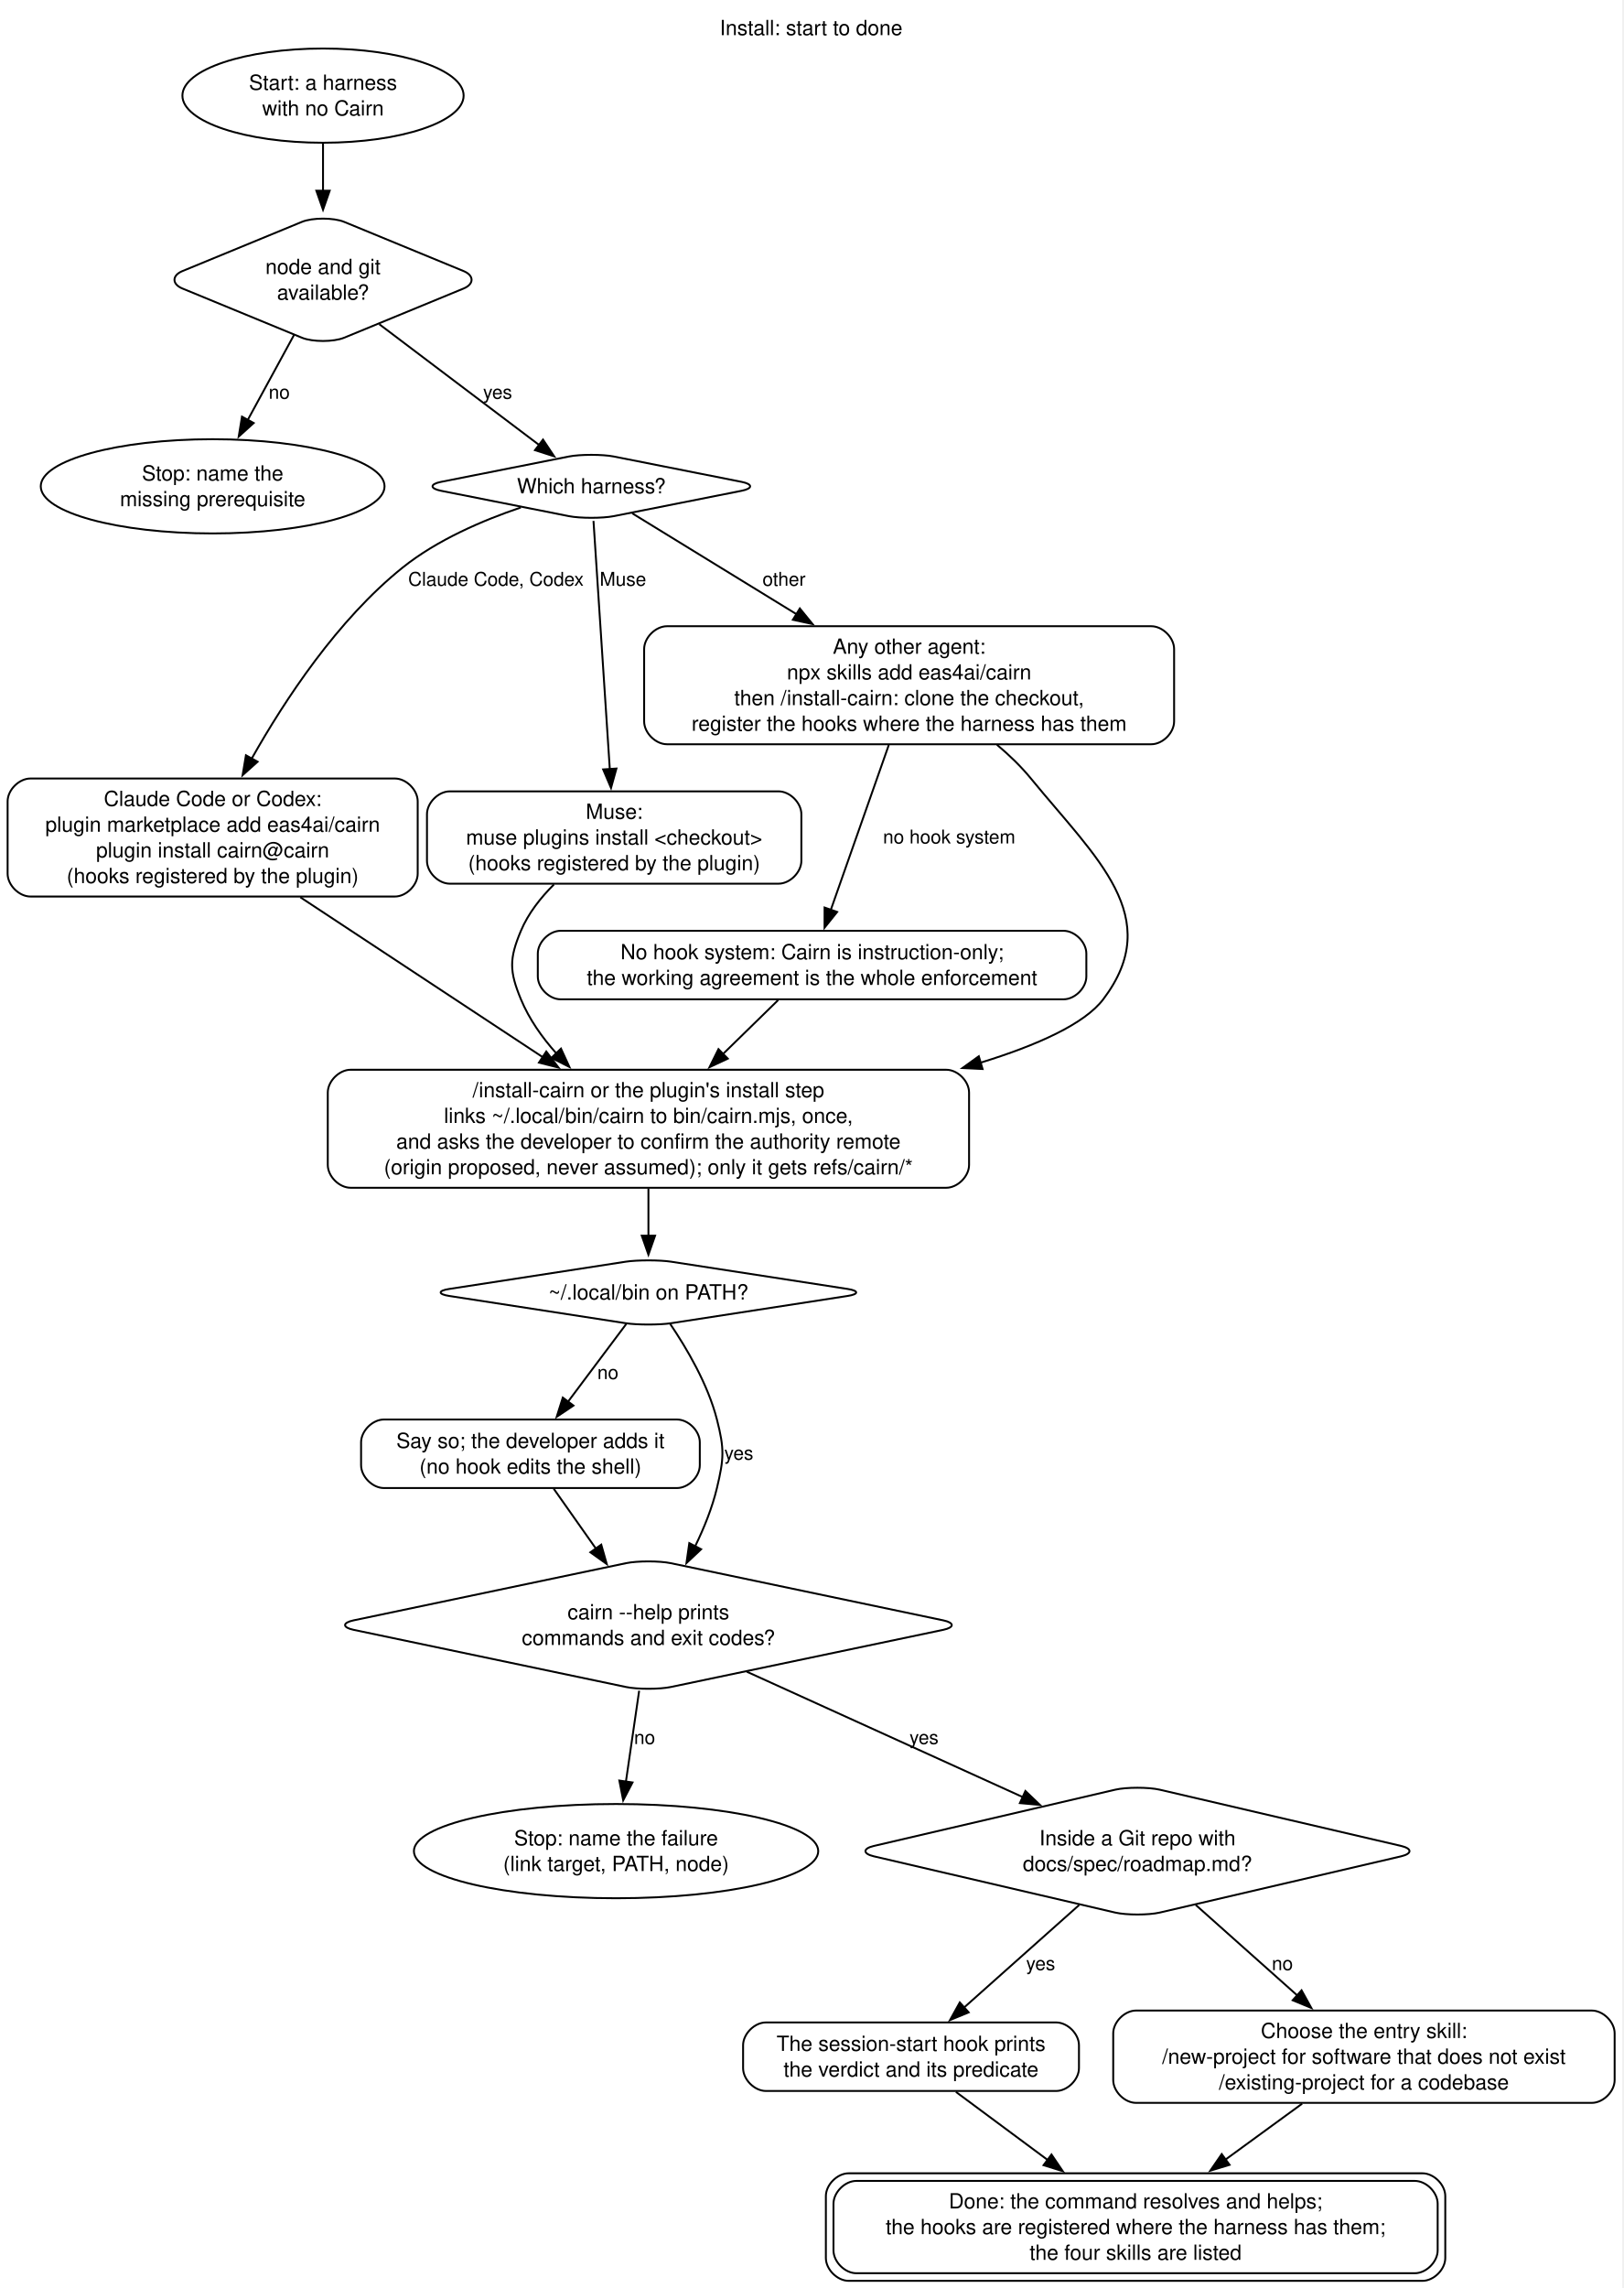
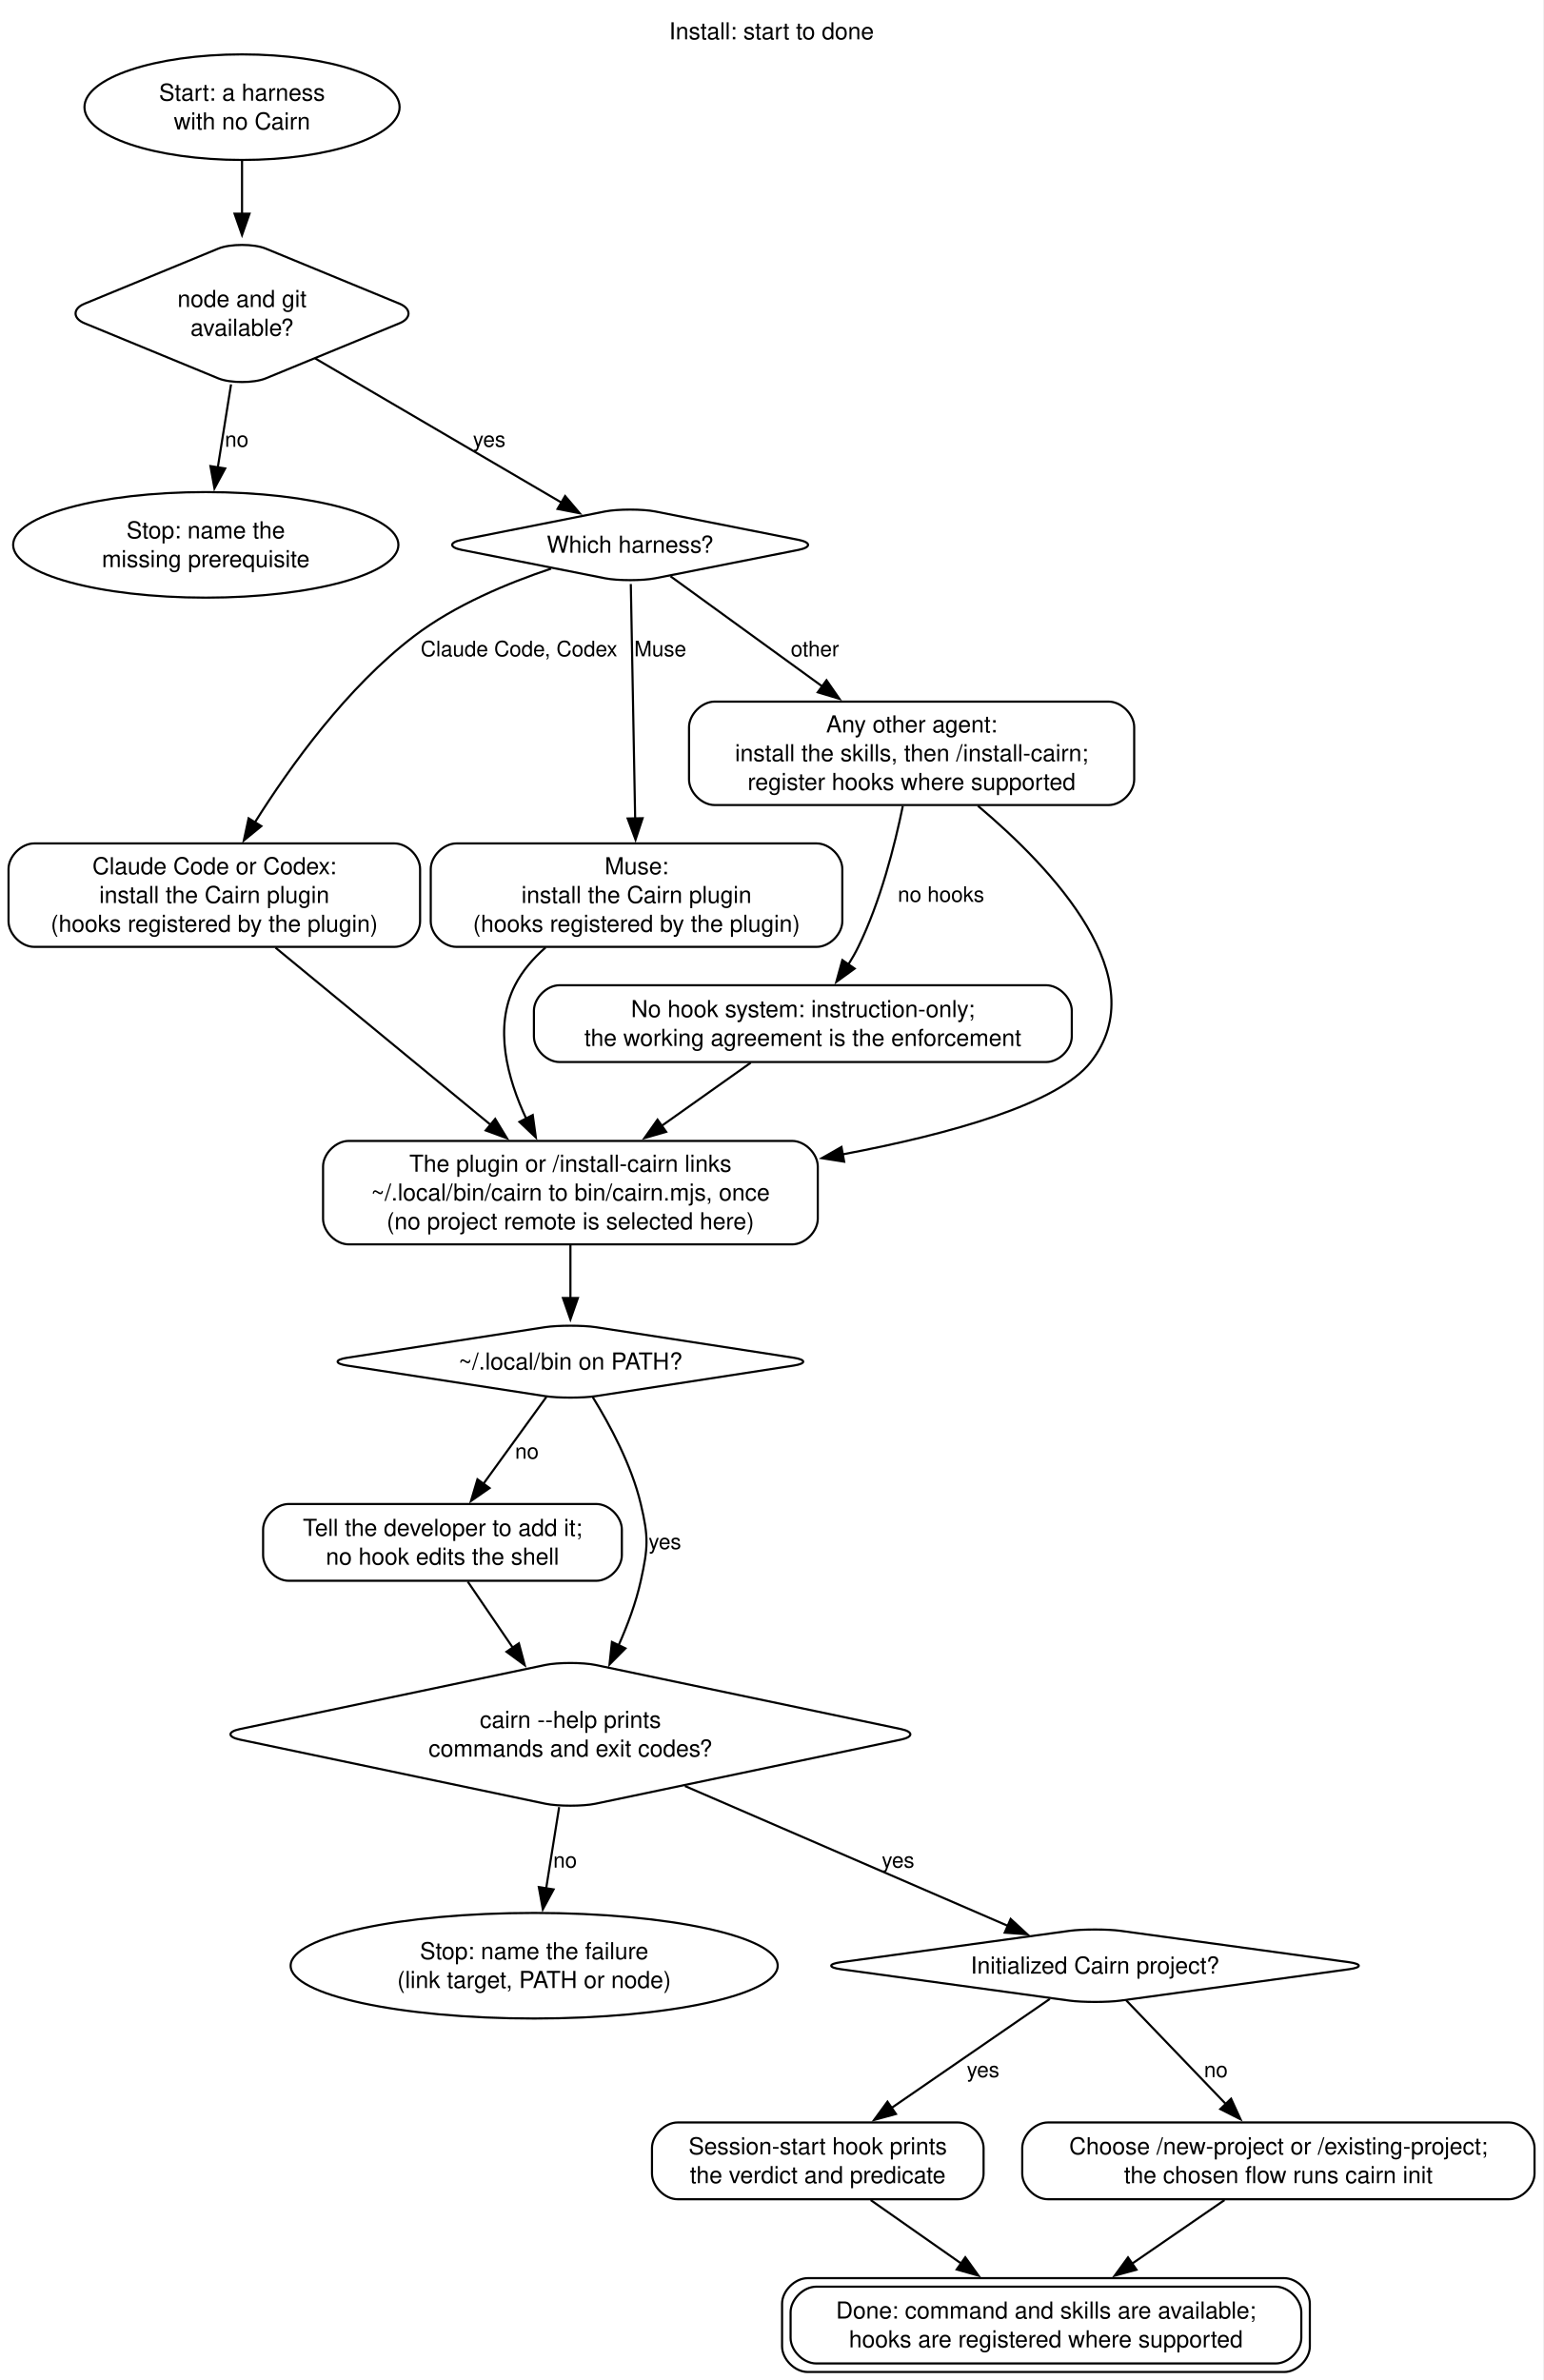
- <svg xmlns="http://www.w3.org/2000/svg" width="853pt" height="1202pt" viewBox="0.00 0.00 853.00 1202.00">
-   <g id="graph0" class="graph" transform="scale(1 1) rotate(0) translate(4 1198.24)">
-     <polygon fill="white" stroke="none" points="-4,4 -4,-1198.24 848.5,-1198.24 848.5,4 -4,4" />
-     <text xml:space="preserve" text-anchor="middle" x="422.25" y="-1179.79" font-family="Helvetica,sans-Serif" font-size="11.00">Install: start to done</text>
+ <svg xmlns="http://www.w3.org/2000/svg" width="724pt" height="1116pt" viewBox="0.00 0.00 724.00 1116.00">
+   <g id="graph0" class="graph" transform="scale(1 1) rotate(0) translate(4 1112.24)">
+     <polygon fill="white" stroke="none" points="-4,4 -4,-1112.24 719.62,-1112.24 719.62,4 -4,4" />
+     <text xml:space="preserve" text-anchor="middle" x="357.81" y="-1093.79" font-family="Helvetica,sans-Serif" font-size="11.00">Install: start to done</text>
    <g id="node1" class="node">
-       <ellipse fill="none" stroke="black" cx="165.75" cy="-1148" rx="73.89" ry="24.75" />
-       <text xml:space="preserve" text-anchor="middle" x="165.75" y="-1151.05" font-family="Helvetica,sans-Serif" font-size="11.00">Start: a harness</text>
-       <text xml:space="preserve" text-anchor="middle" x="165.75" y="-1137.55" font-family="Helvetica,sans-Serif" font-size="11.00">with no Cairn</text>
+       <ellipse fill="none" stroke="black" cx="109.5" cy="-1061.99" rx="73.89" ry="24.75" />
+       <text xml:space="preserve" text-anchor="middle" x="109.5" y="-1065.04" font-family="Helvetica,sans-Serif" font-size="11.00">Start: a harness</text>
+       <text xml:space="preserve" text-anchor="middle" x="109.5" y="-1051.54" font-family="Helvetica,sans-Serif" font-size="11.00">with no Cairn</text>
    </g>
    <g id="node2" class="node">
-       <path fill="none" stroke="black" d="M154.65,-1081.68C154.65,-1081.68 91.85,-1055.82 91.85,-1055.82 86.3,-1053.53 86.3,-1048.96 91.85,-1046.68 91.85,-1046.68 154.65,-1020.82 154.65,-1020.82 160.2,-1018.53 171.3,-1018.53 176.85,-1020.82 176.85,-1020.82 239.65,-1046.68 239.65,-1046.68 245.2,-1048.96 245.2,-1053.53 239.65,-1055.82 239.65,-1055.82 176.85,-1081.68 176.85,-1081.68 171.3,-1083.96 160.2,-1083.96 154.65,-1081.68" />
-       <text xml:space="preserve" text-anchor="middle" x="165.75" y="-1054.3" font-family="Helvetica,sans-Serif" font-size="11.00">node and git</text>
-       <text xml:space="preserve" text-anchor="middle" x="165.75" y="-1040.8" font-family="Helvetica,sans-Serif" font-size="11.00">available?</text>
+       <path fill="none" stroke="black" d="M98.4,-995.68C98.4,-995.68 35.6,-969.81 35.6,-969.81 30.05,-967.53 30.05,-962.96 35.6,-960.68 35.6,-960.68 98.4,-934.81 98.4,-934.81 103.95,-932.53 115.05,-932.53 120.6,-934.81 120.6,-934.81 183.4,-960.68 183.4,-960.68 188.95,-962.96 188.95,-967.53 183.4,-969.81 183.4,-969.81 120.6,-995.68 120.6,-995.68 115.05,-997.96 103.95,-997.96 98.4,-995.68" />
+       <text xml:space="preserve" text-anchor="middle" x="109.5" y="-968.29" font-family="Helvetica,sans-Serif" font-size="11.00">node and git</text>
+       <text xml:space="preserve" text-anchor="middle" x="109.5" y="-954.79" font-family="Helvetica,sans-Serif" font-size="11.00">available?</text>
    </g>
    <g id="edge1" class="edge">
-       <path fill="none" stroke="black" d="M165.75,-1123.09C165.75,-1115.39 165.75,-1106.58 165.75,-1097.85" />
-       <polygon fill="black" stroke="black" points="169.25,-1098.04 165.75,-1088.04 162.25,-1098.04 169.25,-1098.04" />
+       <path fill="none" stroke="black" d="M109.5,-1037.08C109.5,-1029.38 109.5,-1020.58 109.5,-1011.85" />
+       <polygon fill="black" stroke="black" points="113,-1012.04 109.5,-1002.04 106,-1012.04 113,-1012.04" />
    </g>
    <g id="node3" class="node">
-       <ellipse fill="none" stroke="black" cx="107.75" cy="-942.75" rx="90.33" ry="24.75" />
-       <text xml:space="preserve" text-anchor="middle" x="107.75" y="-945.8" font-family="Helvetica,sans-Serif" font-size="11.00">Stop: name the</text>
-       <text xml:space="preserve" text-anchor="middle" x="107.75" y="-932.3" font-family="Helvetica,sans-Serif" font-size="11.00">missing prerequisite</text>
+       <ellipse fill="none" stroke="black" cx="92.5" cy="-856.75" rx="90.33" ry="24.75" />
+       <text xml:space="preserve" text-anchor="middle" x="92.5" y="-859.8" font-family="Helvetica,sans-Serif" font-size="11.00">Stop: name the</text>
+       <text xml:space="preserve" text-anchor="middle" x="92.5" y="-846.3" font-family="Helvetica,sans-Serif" font-size="11.00">missing prerequisite</text>
    </g>
    <g id="edge2" class="edge">
-       <path fill="none" stroke="black" d="M150.51,-1022.27C143.06,-1008.58 134.02,-991.99 126.18,-977.6" />
-       <polygon fill="black" stroke="black" points="129.31,-976.01 121.45,-968.9 123.16,-979.36 129.31,-976.01" />
-       <text xml:space="preserve" text-anchor="middle" x="142.75" y="-988.75" font-family="Helvetica,sans-Serif" font-size="10.00">no</text>
+       <path fill="none" stroke="black" d="M104.35,-932C102.38,-919.63 100.12,-905.45 98.1,-892.82" />
+       <polygon fill="black" stroke="black" points="101.6,-892.58 96.57,-883.25 94.69,-893.68 101.6,-892.58" />
+       <text xml:space="preserve" text-anchor="middle" x="107" y="-902.74" font-family="Helvetica,sans-Serif" font-size="10.00">no</text>
    </g>
    <g id="node4" class="node">
-       <path fill="none" stroke="black" d="M294.98,-958.42C294.98,-958.42 227.72,-945.08 227.72,-945.08 221.83,-943.92 221.83,-941.58 227.72,-940.42 227.72,-940.42 294.98,-927.08 294.98,-927.08 300.86,-925.92 312.64,-925.92 318.52,-927.08 318.52,-927.08 385.78,-940.42 385.78,-940.42 391.67,-941.58 391.67,-943.92 385.78,-945.08 385.78,-945.08 318.52,-958.42 318.52,-958.42 312.64,-959.58 300.86,-959.58 294.98,-958.42" />
-       <text xml:space="preserve" text-anchor="middle" x="306.75" y="-939.05" font-family="Helvetica,sans-Serif" font-size="11.00">Which harness?</text>
+       <path fill="none" stroke="black" d="M279.73,-872.41C279.73,-872.41 212.47,-859.08 212.47,-859.08 206.58,-857.91 206.58,-855.58 212.47,-854.41 212.47,-854.41 279.73,-841.08 279.73,-841.08 285.61,-839.91 297.39,-839.91 303.27,-841.08 303.27,-841.08 370.53,-854.41 370.53,-854.41 376.42,-855.58 376.42,-857.91 370.53,-859.08 370.53,-859.08 303.27,-872.41 303.27,-872.41 297.39,-873.58 285.61,-873.58 279.73,-872.41" />
+       <text xml:space="preserve" text-anchor="middle" x="291.5" y="-853.05" font-family="Helvetica,sans-Serif" font-size="11.00">Which harness?</text>
    </g>
    <g id="edge3" class="edge">
-       <path fill="none" stroke="black" d="M195.31,-1027.92C220.12,-1009.18 255.28,-982.63 279.43,-964.38" />
-       <polygon fill="black" stroke="black" points="281.35,-967.32 287.22,-958.5 277.13,-961.74 281.35,-967.32" />
-       <text xml:space="preserve" text-anchor="middle" x="257.5" y="-988.75" font-family="Helvetica,sans-Serif" font-size="10.00">yes</text>
+       <path fill="none" stroke="black" d="M143.73,-944.21C176.9,-924.8 226.83,-895.59 259.29,-876.59" />
+       <polygon fill="black" stroke="black" points="261.01,-879.64 267.87,-871.57 257.47,-873.6 261.01,-879.64" />
+       <text xml:space="preserve" text-anchor="middle" x="225.43" y="-902.74" font-family="Helvetica,sans-Serif" font-size="10.00">yes</text>
    </g>
    <g id="node5" class="node">
-       <path fill="none" stroke="black" d="M203.5,-789.25C203.5,-789.25 12,-789.25 12,-789.25 6,-789.25 0,-783.25 0,-777.25 0,-777.25 0,-739.25 0,-739.25 0,-733.25 6,-727.25 12,-727.25 12,-727.25 203.5,-727.25 203.5,-727.25 209.5,-727.25 215.5,-733.25 215.5,-739.25 215.5,-739.25 215.5,-777.25 215.5,-777.25 215.5,-783.25 209.5,-789.25 203.5,-789.25" />
-       <text xml:space="preserve" text-anchor="middle" x="107.75" y="-774.8" font-family="Helvetica,sans-Serif" font-size="11.00">Claude Code or Codex:</text>
-       <text xml:space="preserve" text-anchor="middle" x="107.75" y="-761.3" font-family="Helvetica,sans-Serif" font-size="11.00">plugin marketplace add eas4ai/cairn</text>
-       <text xml:space="preserve" text-anchor="middle" x="107.75" y="-747.8" font-family="Helvetica,sans-Serif" font-size="11.00">plugin install cairn@cairn</text>
-       <text xml:space="preserve" text-anchor="middle" x="107.75" y="-734.3" font-family="Helvetica,sans-Serif" font-size="11.00">(hooks registered by the plugin)</text>
+       <path fill="none" stroke="black" d="M181,-716.75C181,-716.75 12,-716.75 12,-716.75 6,-716.75 0,-710.75 0,-704.75 0,-704.75 0,-680.25 0,-680.25 0,-674.25 6,-668.25 12,-668.25 12,-668.25 181,-668.25 181,-668.25 187,-668.25 193,-674.25 193,-680.25 193,-680.25 193,-704.75 193,-704.75 193,-710.75 187,-716.75 181,-716.75" />
+       <text xml:space="preserve" text-anchor="middle" x="96.5" y="-702.3" font-family="Helvetica,sans-Serif" font-size="11.00">Claude Code or Codex:</text>
+       <text xml:space="preserve" text-anchor="middle" x="96.5" y="-688.8" font-family="Helvetica,sans-Serif" font-size="11.00">install the Cairn plugin</text>
+       <text xml:space="preserve" text-anchor="middle" x="96.5" y="-675.3" font-family="Helvetica,sans-Serif" font-size="11.00">(hooks registered by the plugin)</text>
    </g>
    <g id="edge4" class="edge">
-       <path fill="none" stroke="black" d="M269.7,-931.63C249.81,-924.92 225.72,-914.62 207.5,-900 173.4,-872.63 145.75,-830.7 128.28,-799.72" />
-       <polygon fill="black" stroke="black" points="131.37,-798.07 123.49,-791 125.24,-801.45 131.37,-798.07" />
-       <text xml:space="preserve" text-anchor="middle" x="256.62" y="-890.5" font-family="Helvetica,sans-Serif" font-size="10.00">Claude Code, Codex</text>
+       <path fill="none" stroke="black" d="M254.44,-845.6C234.14,-838.84 209.32,-828.5 190.25,-814 158.82,-790.09 132.23,-753.2 115.48,-726.54" />
+       <polygon fill="black" stroke="black" points="118.55,-724.86 110.35,-718.16 112.59,-728.51 118.55,-724.86" />
+       <text xml:space="preserve" text-anchor="middle" x="239.38" y="-804.5" font-family="Helvetica,sans-Serif" font-size="10.00">Claude Code, Codex</text>
    </g>
    <g id="node6" class="node">
-       <path fill="none" stroke="black" d="M405.12,-782.5C405.12,-782.5 232.38,-782.5 232.38,-782.5 226.38,-782.5 220.38,-776.5 220.38,-770.5 220.38,-770.5 220.38,-746 220.38,-746 220.38,-740 226.38,-734 232.38,-734 232.38,-734 405.12,-734 405.12,-734 411.12,-734 417.12,-740 417.12,-746 417.12,-746 417.12,-770.5 417.12,-770.5 417.12,-776.5 411.12,-782.5 405.12,-782.5" />
-       <text xml:space="preserve" text-anchor="middle" x="318.75" y="-768.05" font-family="Helvetica,sans-Serif" font-size="11.00">Muse:</text>
-       <text xml:space="preserve" text-anchor="middle" x="318.75" y="-754.55" font-family="Helvetica,sans-Serif" font-size="11.00">muse plugins install &lt;checkout&gt;</text>
-       <text xml:space="preserve" text-anchor="middle" x="318.75" y="-741.05" font-family="Helvetica,sans-Serif" font-size="11.00">(hooks registered by the plugin)</text>
+       <path fill="none" stroke="black" d="M379,-716.75C379,-716.75 210,-716.75 210,-716.75 204,-716.75 198,-710.75 198,-704.75 198,-704.75 198,-680.25 198,-680.25 198,-674.25 204,-668.25 210,-668.25 210,-668.25 379,-668.25 379,-668.25 385,-668.25 391,-674.25 391,-680.25 391,-680.25 391,-704.75 391,-704.75 391,-710.75 385,-716.75 379,-716.75" />
+       <text xml:space="preserve" text-anchor="middle" x="294.5" y="-702.3" font-family="Helvetica,sans-Serif" font-size="11.00">Muse:</text>
+       <text xml:space="preserve" text-anchor="middle" x="294.5" y="-688.8" font-family="Helvetica,sans-Serif" font-size="11.00">install the Cairn plugin</text>
+       <text xml:space="preserve" text-anchor="middle" x="294.5" y="-675.3" font-family="Helvetica,sans-Serif" font-size="11.00">(hooks registered by the plugin)</text>
    </g>
    <g id="edge5" class="edge">
-       <path fill="none" stroke="black" d="M307.88,-924.58C309.84,-894.83 313.89,-833.13 316.46,-794.1" />
-       <polygon fill="black" stroke="black" points="319.94,-794.49 317.1,-784.28 312.96,-794.03 319.94,-794.49" />
-       <text xml:space="preserve" text-anchor="middle" x="323.37" y="-890.5" font-family="Helvetica,sans-Serif" font-size="10.00">Muse</text>
+       <path fill="none" stroke="black" d="M291.82,-838.38C292.31,-812.2 293.23,-762.09 293.86,-728.23" />
+       <polygon fill="black" stroke="black" points="297.35,-728.57 294.04,-718.51 290.35,-728.44 297.35,-728.57" />
+       <text xml:space="preserve" text-anchor="middle" x="305.62" y="-804.5" font-family="Helvetica,sans-Serif" font-size="10.00">Muse</text>
    </g>
    <g id="node7" class="node">
-       <path fill="none" stroke="black" d="M601,-869.25C601,-869.25 346.5,-869.25 346.5,-869.25 340.5,-869.25 334.5,-863.25 334.5,-857.25 334.5,-857.25 334.5,-819.25 334.5,-819.25 334.5,-813.25 340.5,-807.25 346.5,-807.25 346.5,-807.25 601,-807.25 601,-807.25 607,-807.25 613,-813.25 613,-819.25 613,-819.25 613,-857.25 613,-857.25 613,-863.25 607,-869.25 601,-869.25" />
-       <text xml:space="preserve" text-anchor="middle" x="473.75" y="-854.8" font-family="Helvetica,sans-Serif" font-size="11.00">Any other agent:</text>
-       <text xml:space="preserve" text-anchor="middle" x="473.75" y="-841.3" font-family="Helvetica,sans-Serif" font-size="11.00">npx skills add eas4ai/cairn</text>
-       <text xml:space="preserve" text-anchor="middle" x="473.75" y="-827.8" font-family="Helvetica,sans-Serif" font-size="11.00">then /install-cairn: clone the checkout,</text>
-       <text xml:space="preserve" text-anchor="middle" x="473.75" y="-814.3" font-family="Helvetica,sans-Serif" font-size="11.00">register the hooks where the harness has them</text>
+       <path fill="none" stroke="black" d="M515.88,-783.25C515.88,-783.25 331.12,-783.25 331.12,-783.25 325.12,-783.25 319.12,-777.25 319.12,-771.25 319.12,-771.25 319.12,-746.75 319.12,-746.75 319.12,-740.75 325.12,-734.75 331.12,-734.75 331.12,-734.75 515.88,-734.75 515.88,-734.75 521.88,-734.75 527.88,-740.75 527.88,-746.75 527.88,-746.75 527.88,-771.25 527.88,-771.25 527.88,-777.25 521.88,-783.25 515.88,-783.25" />
+       <text xml:space="preserve" text-anchor="middle" x="423.5" y="-768.8" font-family="Helvetica,sans-Serif" font-size="11.00">Any other agent:</text>
+       <text xml:space="preserve" text-anchor="middle" x="423.5" y="-755.3" font-family="Helvetica,sans-Serif" font-size="11.00">install the skills, then /install-cairn;</text>
+       <text xml:space="preserve" text-anchor="middle" x="423.5" y="-741.8" font-family="Helvetica,sans-Serif" font-size="11.00">register hooks where supported</text>
    </g>
    <g id="edge6" class="edge">
-       <path fill="none" stroke="black" d="M328.24,-928.56C350.02,-915.19 384.7,-893.91 414.74,-875.47" />
-       <polygon fill="black" stroke="black" points="416.32,-878.6 423.01,-870.39 412.66,-872.64 416.32,-878.6" />
-       <text xml:space="preserve" text-anchor="middle" x="408.01" y="-890.5" font-family="Helvetica,sans-Serif" font-size="10.00">other</text>
+       <path fill="none" stroke="black" d="M310.41,-842.03C328.91,-828.61 357.72,-807.71 381.63,-790.37" />
+       <polygon fill="black" stroke="black" points="383.59,-793.27 389.63,-784.57 379.48,-787.61 383.59,-793.27" />
+       <text xml:space="preserve" text-anchor="middle" x="378.15" y="-804.5" font-family="Helvetica,sans-Serif" font-size="10.00">other</text>
    </g>
    <g id="node9" class="node">
-       <path fill="none" stroke="black" d="M493.25,-636.25C493.25,-636.25 180.25,-636.25 180.25,-636.25 174.25,-636.25 168.25,-630.25 168.25,-624.25 168.25,-624.25 168.25,-586.25 168.25,-586.25 168.25,-580.25 174.25,-574.25 180.25,-574.25 180.25,-574.25 493.25,-574.25 493.25,-574.25 499.25,-574.25 505.25,-580.25 505.25,-586.25 505.25,-586.25 505.25,-624.25 505.25,-624.25 505.25,-630.25 499.25,-636.25 493.25,-636.25" />
-       <text xml:space="preserve" text-anchor="middle" x="336.75" y="-621.8" font-family="Helvetica,sans-Serif" font-size="11.00">/install-cairn or the plugin's install step</text>
-       <text xml:space="preserve" text-anchor="middle" x="336.75" y="-608.3" font-family="Helvetica,sans-Serif" font-size="11.00">links ~/.local/bin/cairn to bin/cairn.mjs, once,</text>
-       <text xml:space="preserve" text-anchor="middle" x="336.75" y="-594.8" font-family="Helvetica,sans-Serif" font-size="11.00">and asks the developer to confirm the authority remote</text>
-       <text xml:space="preserve" text-anchor="middle" x="336.75" y="-581.3" font-family="Helvetica,sans-Serif" font-size="11.00">(origin proposed, never assumed); only it gets refs/cairn/*</text>
+       <path fill="none" stroke="black" d="M367.5,-577.25C367.5,-577.25 159.5,-577.25 159.5,-577.25 153.5,-577.25 147.5,-571.25 147.5,-565.25 147.5,-565.25 147.5,-540.75 147.5,-540.75 147.5,-534.75 153.5,-528.75 159.5,-528.75 159.5,-528.75 367.5,-528.75 367.5,-528.75 373.5,-528.75 379.5,-534.75 379.5,-540.75 379.5,-540.75 379.5,-565.25 379.5,-565.25 379.5,-571.25 373.5,-577.25 367.5,-577.25" />
+       <text xml:space="preserve" text-anchor="middle" x="263.5" y="-562.8" font-family="Helvetica,sans-Serif" font-size="11.00">The plugin or /install-cairn links</text>
+       <text xml:space="preserve" text-anchor="middle" x="263.5" y="-549.3" font-family="Helvetica,sans-Serif" font-size="11.00">~/.local/bin/cairn to bin/cairn.mjs, once</text>
+       <text xml:space="preserve" text-anchor="middle" x="263.5" y="-535.8" font-family="Helvetica,sans-Serif" font-size="11.00">(no project remote is selected here)</text>
    </g>
    <g id="edge8" class="edge">
-       <path fill="none" stroke="black" d="M153.82,-726.87C190.7,-702.56 242.54,-668.37 281.62,-642.6" />
-       <polygon fill="black" stroke="black" points="283.07,-645.84 289.49,-637.41 279.22,-639.99 283.07,-645.84" />
+       <path fill="none" stroke="black" d="M125.21,-667.86C153.13,-644.87 195.7,-609.82 226.22,-584.69" />
+       <polygon fill="black" stroke="black" points="228.22,-587.58 233.72,-578.52 223.77,-582.17 228.22,-587.58" />
    </g>
    <g id="edge9" class="edge">
-       <path fill="none" stroke="black" d="M287.11,-733.6C280.08,-726.61 273.58,-718.36 269.75,-709.25 263.55,-694.5 263.63,-688.03 269.75,-673.25 274.05,-662.88 280.81,-653.27 288.43,-644.77" />
-       <polygon fill="black" stroke="black" points="290.8,-647.35 295.22,-637.72 285.76,-642.49 290.8,-647.35" />
+       <path fill="none" stroke="black" d="M251.85,-667.95C246.06,-662.89 240.94,-656.99 237.5,-650.25 227.47,-630.61 233.86,-606.68 242.82,-587.59" />
+       <polygon fill="black" stroke="black" points="245.83,-589.39 247.28,-578.89 239.6,-586.19 245.83,-589.39" />
    </g>
    <g id="node8" class="node">
-       <path fill="none" stroke="black" d="M554.88,-709.25C554.88,-709.25 290.62,-709.25 290.62,-709.25 284.62,-709.25 278.62,-703.25 278.62,-697.25 278.62,-697.25 278.62,-685.25 278.62,-685.25 278.62,-679.25 284.62,-673.25 290.62,-673.25 290.62,-673.25 554.88,-673.25 554.88,-673.25 560.88,-673.25 566.88,-679.25 566.88,-685.25 566.88,-685.25 566.88,-697.25 566.88,-697.25 566.88,-703.25 560.88,-709.25 554.88,-709.25" />
-       <text xml:space="preserve" text-anchor="middle" x="422.75" y="-694.3" font-family="Helvetica,sans-Serif" font-size="11.00">No hook system: Cairn is instruction-only;</text>
-       <text xml:space="preserve" text-anchor="middle" x="422.75" y="-680.8" font-family="Helvetica,sans-Serif" font-size="11.00">the working agreement is the whole enforcement</text>
+       <path fill="none" stroke="black" d="M486.62,-650.25C486.62,-650.25 258.38,-650.25 258.38,-650.25 252.38,-650.25 246.38,-644.25 246.38,-638.25 246.38,-638.25 246.38,-626.25 246.38,-626.25 246.38,-620.25 252.38,-614.25 258.38,-614.25 258.38,-614.25 486.62,-614.25 486.62,-614.25 492.62,-614.25 498.62,-620.25 498.62,-626.25 498.62,-626.25 498.62,-638.25 498.62,-638.25 498.62,-644.25 492.62,-650.25 486.62,-650.25" />
+       <text xml:space="preserve" text-anchor="middle" x="372.5" y="-635.3" font-family="Helvetica,sans-Serif" font-size="11.00">No hook system: instruction-only;</text>
+       <text xml:space="preserve" text-anchor="middle" x="372.5" y="-621.8" font-family="Helvetica,sans-Serif" font-size="11.00">the working agreement is the enforcement</text>
    </g>
    <g id="edge7" class="edge">
-       <path fill="none" stroke="black" d="M463.06,-806.85C454.04,-781.22 441.24,-744.83 432.5,-719.98" />
-       <polygon fill="black" stroke="black" points="435.92,-719.15 429.3,-710.88 429.32,-721.47 435.92,-719.15" />
-       <text xml:space="preserve" text-anchor="middle" x="494.8" y="-755.12" font-family="Helvetica,sans-Serif" font-size="10.00">no hook system</text>
+       <path fill="none" stroke="black" d="M419.37,-734.27C415.56,-715.67 408.88,-689.46 398.5,-668.25 397.14,-665.47 395.56,-662.7 393.85,-659.99" />
+       <polygon fill="black" stroke="black" points="396.78,-658.06 388.2,-651.84 391.02,-662.05 396.78,-658.06" />
+       <text xml:space="preserve" text-anchor="middle" x="437.29" y="-689.37" font-family="Helvetica,sans-Serif" font-size="10.00">no hooks</text>
    </g>
    <g id="edge10" class="edge">
-       <path fill="none" stroke="black" d="M519.9,-806.99C526.37,-801.56 532.56,-795.59 537.75,-789.25 572.09,-747.25 608.53,-716.48 575.75,-673.25 565.94,-660.31 541.19,-649.18 511.15,-639.92" />
-       <polygon fill="black" stroke="black" points="512.35,-636.63 501.77,-637.15 510.37,-643.34 512.35,-636.63" />
+       <path fill="none" stroke="black" d="M454.6,-734.37C489.7,-704.83 538.15,-653.39 507.5,-614.25 492.15,-594.64 441.99,-580.55 391.11,-570.94" />
+       <polygon fill="black" stroke="black" points="391.87,-567.52 381.4,-569.17 390.61,-574.41 391.87,-567.52" />
    </g>
    <g id="edge11" class="edge">
-       <path fill="none" stroke="black" d="M404.93,-672.85C396.47,-664.58 386,-654.35 375.82,-644.41" />
-       <polygon fill="black" stroke="black" points="378.45,-642.09 368.85,-637.6 373.56,-647.09 378.45,-642.09" />
+       <path fill="none" stroke="black" d="M348.04,-613.91C335.68,-605.15 320.33,-594.27 306.11,-584.2" />
+       <polygon fill="black" stroke="black" points="308.39,-581.52 298.21,-578.59 304.34,-587.23 308.39,-581.52" />
    </g>
    <g id="node10" class="node">
-       <path fill="none" stroke="black" d="M324.89,-535.42C324.89,-535.42 232.02,-521.08 232.02,-521.08 226.09,-520.17 226.09,-518.33 232.02,-517.42 232.02,-517.42 324.89,-503.08 324.89,-503.08 330.82,-502.17 342.68,-502.17 348.61,-503.08 348.61,-503.08 441.48,-517.42 441.48,-517.42 447.41,-518.33 447.41,-520.17 441.48,-521.08 441.48,-521.08 348.61,-535.42 348.61,-535.42 342.68,-536.33 330.82,-536.33 324.89,-535.42" />
-       <text xml:space="preserve" text-anchor="middle" x="336.75" y="-515.55" font-family="Helvetica,sans-Serif" font-size="11.00">~/.local/bin on PATH?</text>
+       <path fill="none" stroke="black" d="M251.64,-489.92C251.64,-489.92 158.77,-475.58 158.77,-475.58 152.84,-474.66 152.84,-472.83 158.77,-471.92 158.77,-471.92 251.64,-457.58 251.64,-457.58 257.57,-456.66 269.43,-456.66 275.36,-457.58 275.36,-457.58 368.23,-471.92 368.23,-471.92 374.16,-472.83 374.16,-474.66 368.23,-475.58 368.23,-475.58 275.36,-489.92 275.36,-489.92 269.43,-490.83 257.57,-490.83 251.64,-489.92" />
+       <text xml:space="preserve" text-anchor="middle" x="263.5" y="-470.05" font-family="Helvetica,sans-Serif" font-size="11.00">~/.local/bin on PATH?</text>
    </g>
    <g id="edge12" class="edge">
-       <path fill="none" stroke="black" d="M336.75,-573.92C336.75,-565.81 336.75,-557.07 336.75,-549.04" />
-       <polygon fill="black" stroke="black" points="340.25,-549.09 336.75,-539.09 333.25,-549.09 340.25,-549.09" />
+       <path fill="none" stroke="black" d="M263.5,-528.4C263.5,-520.53 263.5,-511.67 263.5,-503.46" />
+       <polygon fill="black" stroke="black" points="267,-503.59 263.5,-493.59 260,-503.59 267,-503.59" />
    </g>
    <g id="node11" class="node">
-       <path fill="none" stroke="black" d="M351.75,-452.5C351.75,-452.5 197.75,-452.5 197.75,-452.5 191.75,-452.5 185.75,-446.5 185.75,-440.5 185.75,-440.5 185.75,-428.5 185.75,-428.5 185.75,-422.5 191.75,-416.5 197.75,-416.5 197.75,-416.5 351.75,-416.5 351.75,-416.5 357.75,-416.5 363.75,-422.5 363.75,-428.5 363.75,-428.5 363.75,-440.5 363.75,-440.5 363.75,-446.5 357.75,-452.5 351.75,-452.5" />
-       <text xml:space="preserve" text-anchor="middle" x="274.75" y="-437.55" font-family="Helvetica,sans-Serif" font-size="11.00">Say so; the developer adds it</text>
-       <text xml:space="preserve" text-anchor="middle" x="274.75" y="-424.05" font-family="Helvetica,sans-Serif" font-size="11.00">(no hook edits the shell)</text>
+       <path fill="none" stroke="black" d="M275.62,-407C275.62,-407 131.38,-407 131.38,-407 125.38,-407 119.38,-401 119.38,-395 119.38,-395 119.38,-383 119.38,-383 119.38,-377 125.38,-371 131.38,-371 131.38,-371 275.62,-371 275.62,-371 281.62,-371 287.62,-377 287.62,-383 287.62,-383 287.62,-395 287.62,-395 287.62,-401 281.62,-407 275.62,-407" />
+       <text xml:space="preserve" text-anchor="middle" x="203.5" y="-392.05" font-family="Helvetica,sans-Serif" font-size="11.00">Tell the developer to add it;</text>
+       <text xml:space="preserve" text-anchor="middle" x="203.5" y="-378.55" font-family="Helvetica,sans-Serif" font-size="11.00">no hook edits the shell</text>
    </g>
    <g id="edge13" class="edge">
-       <path fill="none" stroke="black" d="M325.09,-502.69C316.42,-491.12 304.4,-475.08 294.28,-461.57" />
-       <polygon fill="black" stroke="black" points="297.35,-459.82 288.55,-453.92 291.75,-464.02 297.35,-459.82" />
-       <text xml:space="preserve" text-anchor="middle" x="315.46" y="-473.75" font-family="Helvetica,sans-Serif" font-size="10.00">no</text>
+       <path fill="none" stroke="black" d="M252.21,-457.18C243.91,-445.73 232.42,-429.88 222.69,-416.46" />
+       <polygon fill="black" stroke="black" points="225.57,-414.47 216.87,-408.43 219.9,-418.58 225.57,-414.47" />
+       <text xml:space="preserve" text-anchor="middle" x="243.09" y="-428.25" font-family="Helvetica,sans-Serif" font-size="10.00">no</text>
    </g>
    <g id="node12" class="node">
-       <path fill="none" stroke="black" d="M325.01,-377.03C325.01,-377.03 181.74,-346.97 181.74,-346.97 175.87,-345.73 175.87,-343.27 181.74,-342.03 181.74,-342.03 325.01,-311.97 325.01,-311.97 330.88,-310.73 342.62,-310.73 348.49,-311.97 348.49,-311.97 491.76,-342.03 491.76,-342.03 497.63,-343.27 497.63,-345.73 491.76,-346.97 491.76,-346.97 348.49,-377.03 348.49,-377.03 342.62,-378.27 330.88,-378.27 325.01,-377.03" />
-       <text xml:space="preserve" text-anchor="middle" x="336.75" y="-347.55" font-family="Helvetica,sans-Serif" font-size="11.00">cairn --help prints</text>
-       <text xml:space="preserve" text-anchor="middle" x="336.75" y="-334.05" font-family="Helvetica,sans-Serif" font-size="11.00">commands and exit codes?</text>
+       <path fill="none" stroke="black" d="M251.76,-331.53C251.76,-331.53 108.49,-301.46 108.49,-301.46 102.62,-300.23 102.62,-297.76 108.49,-296.53 108.49,-296.53 251.76,-266.46 251.76,-266.46 257.63,-265.23 269.37,-265.23 275.24,-266.46 275.24,-266.46 418.51,-296.53 418.51,-296.53 424.38,-297.76 424.38,-300.23 418.51,-301.46 418.51,-301.46 275.24,-331.53 275.24,-331.53 269.37,-332.76 257.63,-332.76 251.76,-331.53" />
+       <text xml:space="preserve" text-anchor="middle" x="263.5" y="-302.05" font-family="Helvetica,sans-Serif" font-size="11.00">cairn --help prints</text>
+       <text xml:space="preserve" text-anchor="middle" x="263.5" y="-288.55" font-family="Helvetica,sans-Serif" font-size="11.00">commands and exit codes?</text>
    </g>
    <g id="edge14" class="edge">
-       <path fill="none" stroke="black" d="M348.19,-502.72C356.84,-489.96 368.01,-471.03 372.75,-452.5 376.72,-437 376.47,-432.06 372.75,-416.5 370.27,-406.14 366.02,-395.57 361.29,-385.87" />
-       <polygon fill="black" stroke="black" points="364.44,-384.34 356.73,-377.08 358.23,-387.57 364.44,-384.34" />
-       <text xml:space="preserve" text-anchor="middle" x="384.26" y="-431.38" font-family="Helvetica,sans-Serif" font-size="10.00">yes</text>
+       <path fill="none" stroke="black" d="M274,-457.07C281.93,-444.23 292.17,-425.27 296.5,-407 300.19,-391.43 299.95,-386.62 296.5,-371 294.24,-360.76 290.34,-350.25 286.01,-340.56" />
+       <polygon fill="black" stroke="black" points="289.29,-339.31 281.83,-331.78 282.97,-342.32 289.29,-339.31" />
+       <text xml:space="preserve" text-anchor="middle" x="307.8" y="-385.87" font-family="Helvetica,sans-Serif" font-size="10.00">yes</text>
    </g>
    <g id="edge15" class="edge">
-       <path fill="none" stroke="black" d="M287,-416.11C293.4,-407.04 301.5,-395.54 309.3,-384.47" />
-       <polygon fill="black" stroke="black" points="311.96,-386.76 314.86,-376.57 306.24,-382.73 311.96,-386.76" />
+       <path fill="none" stroke="black" d="M215.35,-370.61C221.43,-361.7 229.1,-350.46 236.51,-339.58" />
+       <polygon fill="black" stroke="black" points="239.33,-341.66 242.07,-331.43 233.54,-337.72 239.33,-341.66" />
    </g>
    <g id="node13" class="node">
-       <ellipse fill="none" stroke="black" cx="319.75" cy="-225.75" rx="106.24" ry="24.75" />
-       <text xml:space="preserve" text-anchor="middle" x="319.75" y="-228.8" font-family="Helvetica,sans-Serif" font-size="11.00">Stop: name the failure</text>
-       <text xml:space="preserve" text-anchor="middle" x="319.75" y="-215.3" font-family="Helvetica,sans-Serif" font-size="11.00">(link target, PATH, node)</text>
+       <ellipse fill="none" stroke="black" cx="246.5" cy="-190.5" rx="114.2" ry="24.75" />
+       <text xml:space="preserve" text-anchor="middle" x="246.5" y="-193.55" font-family="Helvetica,sans-Serif" font-size="11.00">Stop: name the failure</text>
+       <text xml:space="preserve" text-anchor="middle" x="246.5" y="-180.05" font-family="Helvetica,sans-Serif" font-size="11.00">(link target, PATH or node)</text>
    </g>
    <g id="edge16" class="edge">
-       <path fill="none" stroke="black" d="M331.88,-310.04C329.69,-295.01 327.1,-277.26 324.89,-262.02" />
-       <polygon fill="black" stroke="black" points="328.39,-261.83 323.49,-252.43 321.47,-262.83 328.39,-261.83" />
-       <text xml:space="preserve" text-anchor="middle" x="334.76" y="-282" font-family="Helvetica,sans-Serif" font-size="10.00">no</text>
+       <path fill="none" stroke="black" d="M258.21,-264.88C256.28,-252.76 254.08,-239 252.12,-226.7" />
+       <polygon fill="black" stroke="black" points="255.6,-226.28 250.56,-216.95 248.68,-227.38 255.6,-226.28" />
+       <text xml:space="preserve" text-anchor="middle" x="261" y="-236.5" font-family="Helvetica,sans-Serif" font-size="10.00">no</text>
    </g>
    <g id="node14" class="node">
-       <path fill="none" stroke="black" d="M582.06,-258.03C582.06,-258.03 455.19,-228.47 455.19,-228.47 449.34,-227.11 449.34,-224.39 455.19,-223.03 455.19,-223.03 582.06,-193.47 582.06,-193.47 587.91,-192.11 599.59,-192.11 605.44,-193.47 605.44,-193.47 732.31,-223.03 732.31,-223.03 738.16,-224.39 738.16,-227.11 732.31,-228.47 732.31,-228.47 605.44,-258.03 605.44,-258.03 599.59,-259.39 587.91,-259.39 582.06,-258.03" />
-       <text xml:space="preserve" text-anchor="middle" x="593.75" y="-228.8" font-family="Helvetica,sans-Serif" font-size="11.00">Inside a Git repo with</text>
-       <text xml:space="preserve" text-anchor="middle" x="593.75" y="-215.3" font-family="Helvetica,sans-Serif" font-size="11.00">docs/spec/roadmap.md?</text>
+       <path fill="none" stroke="black" d="M497.61,-206.87C497.61,-206.87 390.25,-192.13 390.25,-192.13 384.31,-191.31 384.31,-189.68 390.25,-188.87 390.25,-188.87 497.61,-174.13 497.61,-174.13 503.56,-173.31 515.44,-173.31 521.39,-174.13 521.39,-174.13 628.75,-188.87 628.75,-188.87 634.69,-189.68 634.69,-191.31 628.75,-192.13 628.75,-192.13 521.39,-206.87 521.39,-206.87 515.44,-207.68 503.56,-207.68 497.61,-206.87" />
+       <text xml:space="preserve" text-anchor="middle" x="509.5" y="-186.8" font-family="Helvetica,sans-Serif" font-size="11.00">Initialized Cairn project?</text>
    </g>
    <g id="edge17" class="edge">
-       <path fill="none" stroke="black" d="M388.45,-320.01C430.38,-300.97 489.54,-274.09 533.6,-254.08" />
-       <polygon fill="black" stroke="black" points="534.85,-257.35 542.5,-250.03 531.95,-250.98 534.85,-257.35" />
-       <text xml:space="preserve" text-anchor="middle" x="481.58" y="-282" font-family="Helvetica,sans-Serif" font-size="10.00">yes</text>
+       <path fill="none" stroke="black" d="M317.18,-274.76C362.73,-255.04 427.12,-227.16 468.59,-209.21" />
+       <polygon fill="black" stroke="black" points="469.95,-212.43 477.74,-205.25 467.17,-206.01 469.95,-212.43" />
+       <text xml:space="preserve" text-anchor="middle" x="417.16" y="-236.5" font-family="Helvetica,sans-Serif" font-size="10.00">yes</text>
    </g>
    <g id="node15" class="node">
-       <path fill="none" stroke="black" d="M551,-135.75C551,-135.75 398.5,-135.75 398.5,-135.75 392.5,-135.75 386.5,-129.75 386.5,-123.75 386.5,-123.75 386.5,-111.75 386.5,-111.75 386.5,-105.75 392.5,-99.75 398.5,-99.75 398.5,-99.75 551,-99.75 551,-99.75 557,-99.75 563,-105.75 563,-111.75 563,-111.75 563,-123.75 563,-123.75 563,-129.75 557,-135.75 551,-135.75" />
-       <text xml:space="preserve" text-anchor="middle" x="474.75" y="-120.8" font-family="Helvetica,sans-Serif" font-size="11.00">The session-start hook prints</text>
-       <text xml:space="preserve" text-anchor="middle" x="474.75" y="-107.3" font-family="Helvetica,sans-Serif" font-size="11.00">the verdict and its predicate</text>
+       <path fill="none" stroke="black" d="M445.25,-117C445.25,-117 313.75,-117 313.75,-117 307.75,-117 301.75,-111 301.75,-105 301.75,-105 301.75,-93 301.75,-93 301.75,-87 307.75,-81 313.75,-81 313.75,-81 445.25,-81 445.25,-81 451.25,-81 457.25,-87 457.25,-93 457.25,-93 457.25,-105 457.25,-105 457.25,-111 451.25,-117 445.25,-117" />
+       <text xml:space="preserve" text-anchor="middle" x="379.5" y="-102.05" font-family="Helvetica,sans-Serif" font-size="11.00">Session-start hook prints</text>
+       <text xml:space="preserve" text-anchor="middle" x="379.5" y="-88.55" font-family="Helvetica,sans-Serif" font-size="11.00">the verdict and predicate</text>
    </g>
    <g id="edge18" class="edge">
-       <path fill="none" stroke="black" d="M563.1,-197.45C544.4,-180.79 520.68,-159.67 502.53,-143.5" />
-       <polygon fill="black" stroke="black" points="505.04,-141.04 495.24,-137 500.38,-146.27 505.04,-141.04" />
-       <text xml:space="preserve" text-anchor="middle" x="542.88" y="-163.25" font-family="Helvetica,sans-Serif" font-size="10.00">yes</text>
+       <path fill="none" stroke="black" d="M488.32,-174.92C468.22,-161.08 437.63,-140.02 414,-123.75" />
+       <polygon fill="black" stroke="black" points="416.15,-120.98 405.92,-118.19 412.18,-126.75 416.15,-120.98" />
+       <text xml:space="preserve" text-anchor="middle" x="457.02" y="-138.25" font-family="Helvetica,sans-Serif" font-size="10.00">yes</text>
    </g>
    <g id="node16" class="node">
-       <path fill="none" stroke="black" d="M832.5,-142C832.5,-142 593,-142 593,-142 587,-142 581,-136 581,-130 581,-130 581,-105.5 581,-105.5 581,-99.5 587,-93.5 593,-93.5 593,-93.5 832.5,-93.5 832.5,-93.5 838.5,-93.5 844.5,-99.5 844.5,-105.5 844.5,-105.5 844.5,-130 844.5,-130 844.5,-136 838.5,-142 832.5,-142" />
-       <text xml:space="preserve" text-anchor="middle" x="712.75" y="-127.55" font-family="Helvetica,sans-Serif" font-size="11.00">Choose the entry skill:</text>
-       <text xml:space="preserve" text-anchor="middle" x="712.75" y="-114.05" font-family="Helvetica,sans-Serif" font-size="11.00">/new-project for software that does not exist</text>
-       <text xml:space="preserve" text-anchor="middle" x="712.75" y="-100.55" font-family="Helvetica,sans-Serif" font-size="11.00">/existing-project for a codebase</text>
+       <path fill="none" stroke="black" d="M703.62,-117C703.62,-117 487.38,-117 487.38,-117 481.38,-117 475.38,-111 475.38,-105 475.38,-105 475.38,-93 475.38,-93 475.38,-87 481.38,-81 487.38,-81 487.38,-81 703.62,-81 703.62,-81 709.62,-81 715.62,-87 715.62,-93 715.62,-93 715.62,-105 715.62,-105 715.62,-111 709.62,-117 703.62,-117" />
+       <text xml:space="preserve" text-anchor="middle" x="595.5" y="-102.05" font-family="Helvetica,sans-Serif" font-size="11.00">Choose /new-project or /existing-project;</text>
+       <text xml:space="preserve" text-anchor="middle" x="595.5" y="-88.55" font-family="Helvetica,sans-Serif" font-size="11.00">the chosen flow runs cairn init</text>
    </g>
    <g id="edge19" class="edge">
-       <path fill="none" stroke="black" d="M624.4,-197.45C640.7,-182.93 660.81,-165.01 677.73,-149.94" />
-       <polygon fill="black" stroke="black" points="679.98,-152.63 685.12,-143.36 675.32,-147.4 679.98,-152.63" />
-       <text xml:space="preserve" text-anchor="middle" x="669.91" y="-163.25" font-family="Helvetica,sans-Serif" font-size="10.00">no</text>
+       <path fill="none" stroke="black" d="M524.09,-174.32C536.87,-161.02 555.7,-141.42 570.82,-125.68" />
+       <polygon fill="black" stroke="black" points="573.32,-128.13 577.73,-118.5 568.27,-123.28 573.32,-128.13" />
+       <text xml:space="preserve" text-anchor="middle" x="566.2" y="-138.25" font-family="Helvetica,sans-Serif" font-size="10.00">no</text>
    </g>
    <g id="node17" class="node">
-       <path fill="none" stroke="black" d="M739.5,-52.5C739.5,-52.5 446,-52.5 446,-52.5 440,-52.5 434,-46.5 434,-40.5 434,-40.5 434,-16 434,-16 434,-10 440,-4 446,-4 446,-4 739.5,-4 739.5,-4 745.5,-4 751.5,-10 751.5,-16 751.5,-16 751.5,-40.5 751.5,-40.5 751.5,-46.5 745.5,-52.5 739.5,-52.5" />
-       <path fill="none" stroke="black" d="M743.5,-56.5C743.5,-56.5 442,-56.5 442,-56.5 436,-56.5 430,-50.5 430,-44.5 430,-44.5 430,-12 430,-12 430,-6 436,0 442,0 442,0 743.5,0 743.5,0 749.5,0 755.5,-6 755.5,-12 755.5,-12 755.5,-44.5 755.5,-44.5 755.5,-50.5 749.5,-56.5 743.5,-56.5" />
-       <text xml:space="preserve" text-anchor="middle" x="592.75" y="-38.05" font-family="Helvetica,sans-Serif" font-size="11.00">Done: the command resolves and helps;</text>
-       <text xml:space="preserve" text-anchor="middle" x="592.75" y="-24.55" font-family="Helvetica,sans-Serif" font-size="11.00">the hooks are registered where the harness has them;</text>
-       <text xml:space="preserve" text-anchor="middle" x="592.75" y="-11.05" font-family="Helvetica,sans-Serif" font-size="11.00">the four skills are listed</text>
+       <path fill="none" stroke="black" d="M594.25,-40C594.25,-40 378.75,-40 378.75,-40 372.75,-40 366.75,-34 366.75,-28 366.75,-28 366.75,-16 366.75,-16 366.75,-10 372.75,-4 378.75,-4 378.75,-4 594.25,-4 594.25,-4 600.25,-4 606.25,-10 606.25,-16 606.25,-16 606.25,-28 606.25,-28 606.25,-34 600.25,-40 594.25,-40" />
+       <path fill="none" stroke="black" d="M598.25,-44C598.25,-44 374.75,-44 374.75,-44 368.75,-44 362.75,-38 362.75,-32 362.75,-32 362.75,-12 362.75,-12 362.75,-6 368.75,0 374.75,0 374.75,0 598.25,0 598.25,0 604.25,0 610.25,-6 610.25,-12 610.25,-12 610.25,-32 610.25,-32 610.25,-38 604.25,-44 598.25,-44" />
+       <text xml:space="preserve" text-anchor="middle" x="486.5" y="-25.05" font-family="Helvetica,sans-Serif" font-size="11.00">Done: command and skills are available;</text>
+       <text xml:space="preserve" text-anchor="middle" x="486.5" y="-11.55" font-family="Helvetica,sans-Serif" font-size="11.00">hooks are registered where supported</text>
    </g>
    <g id="edge20" class="edge">
-       <path fill="none" stroke="black" d="M498.35,-99.25C512.19,-88.99 530.17,-75.66 546.71,-63.39" />
-       <polygon fill="black" stroke="black" points="548.56,-66.38 554.5,-57.61 544.39,-60.76 548.56,-66.38" />
+       <path fill="none" stroke="black" d="M404.32,-80.6C416.98,-71.73 432.68,-60.72 446.96,-50.72" />
+       <polygon fill="black" stroke="black" points="448.67,-53.79 454.85,-45.19 444.65,-48.06 448.67,-53.79" />
    </g>
    <g id="edge21" class="edge">
-       <path fill="none" stroke="black" d="M680.28,-93.07C667.87,-84.02 653.46,-73.52 639.95,-63.67" />
-       <polygon fill="black" stroke="black" points="642.15,-60.94 632.01,-57.87 638.02,-66.59 642.15,-60.94" />
+       <path fill="none" stroke="black" d="M570.22,-80.6C557.32,-71.73 541.32,-60.72 526.78,-50.72" />
+       <polygon fill="black" stroke="black" points="528.95,-47.96 518.73,-45.17 524.98,-53.73 528.95,-47.96" />
    </g>
  </g>
</svg>
